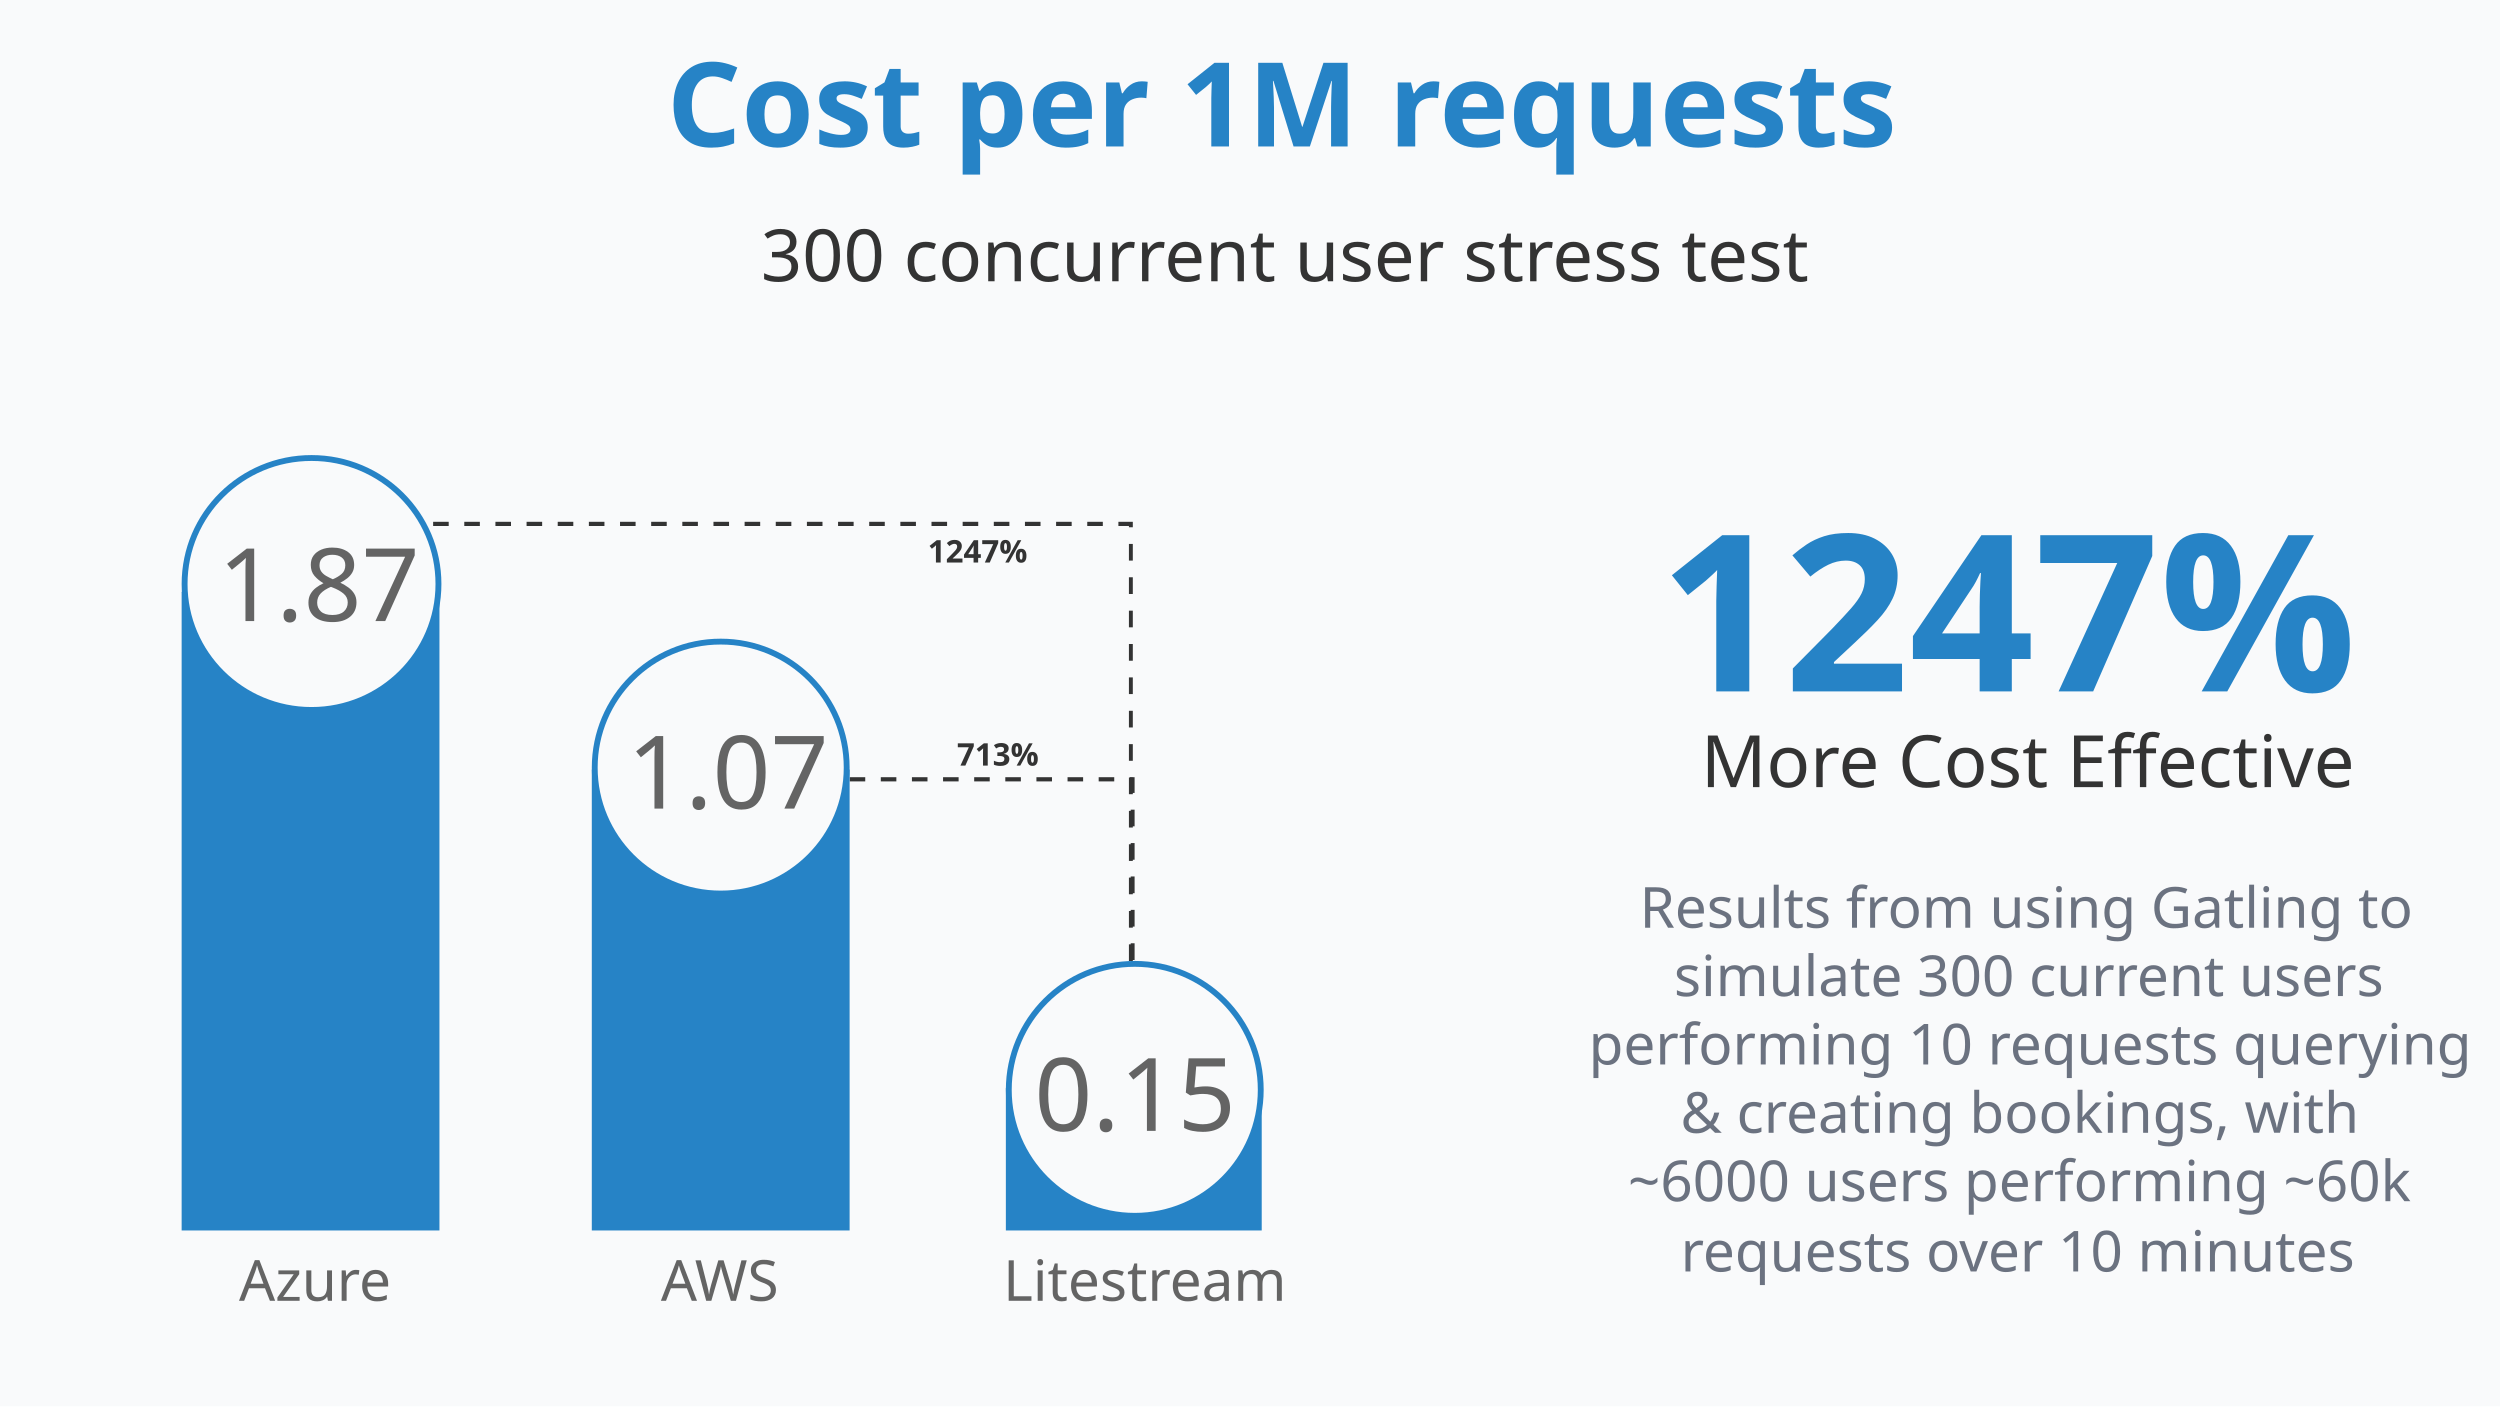
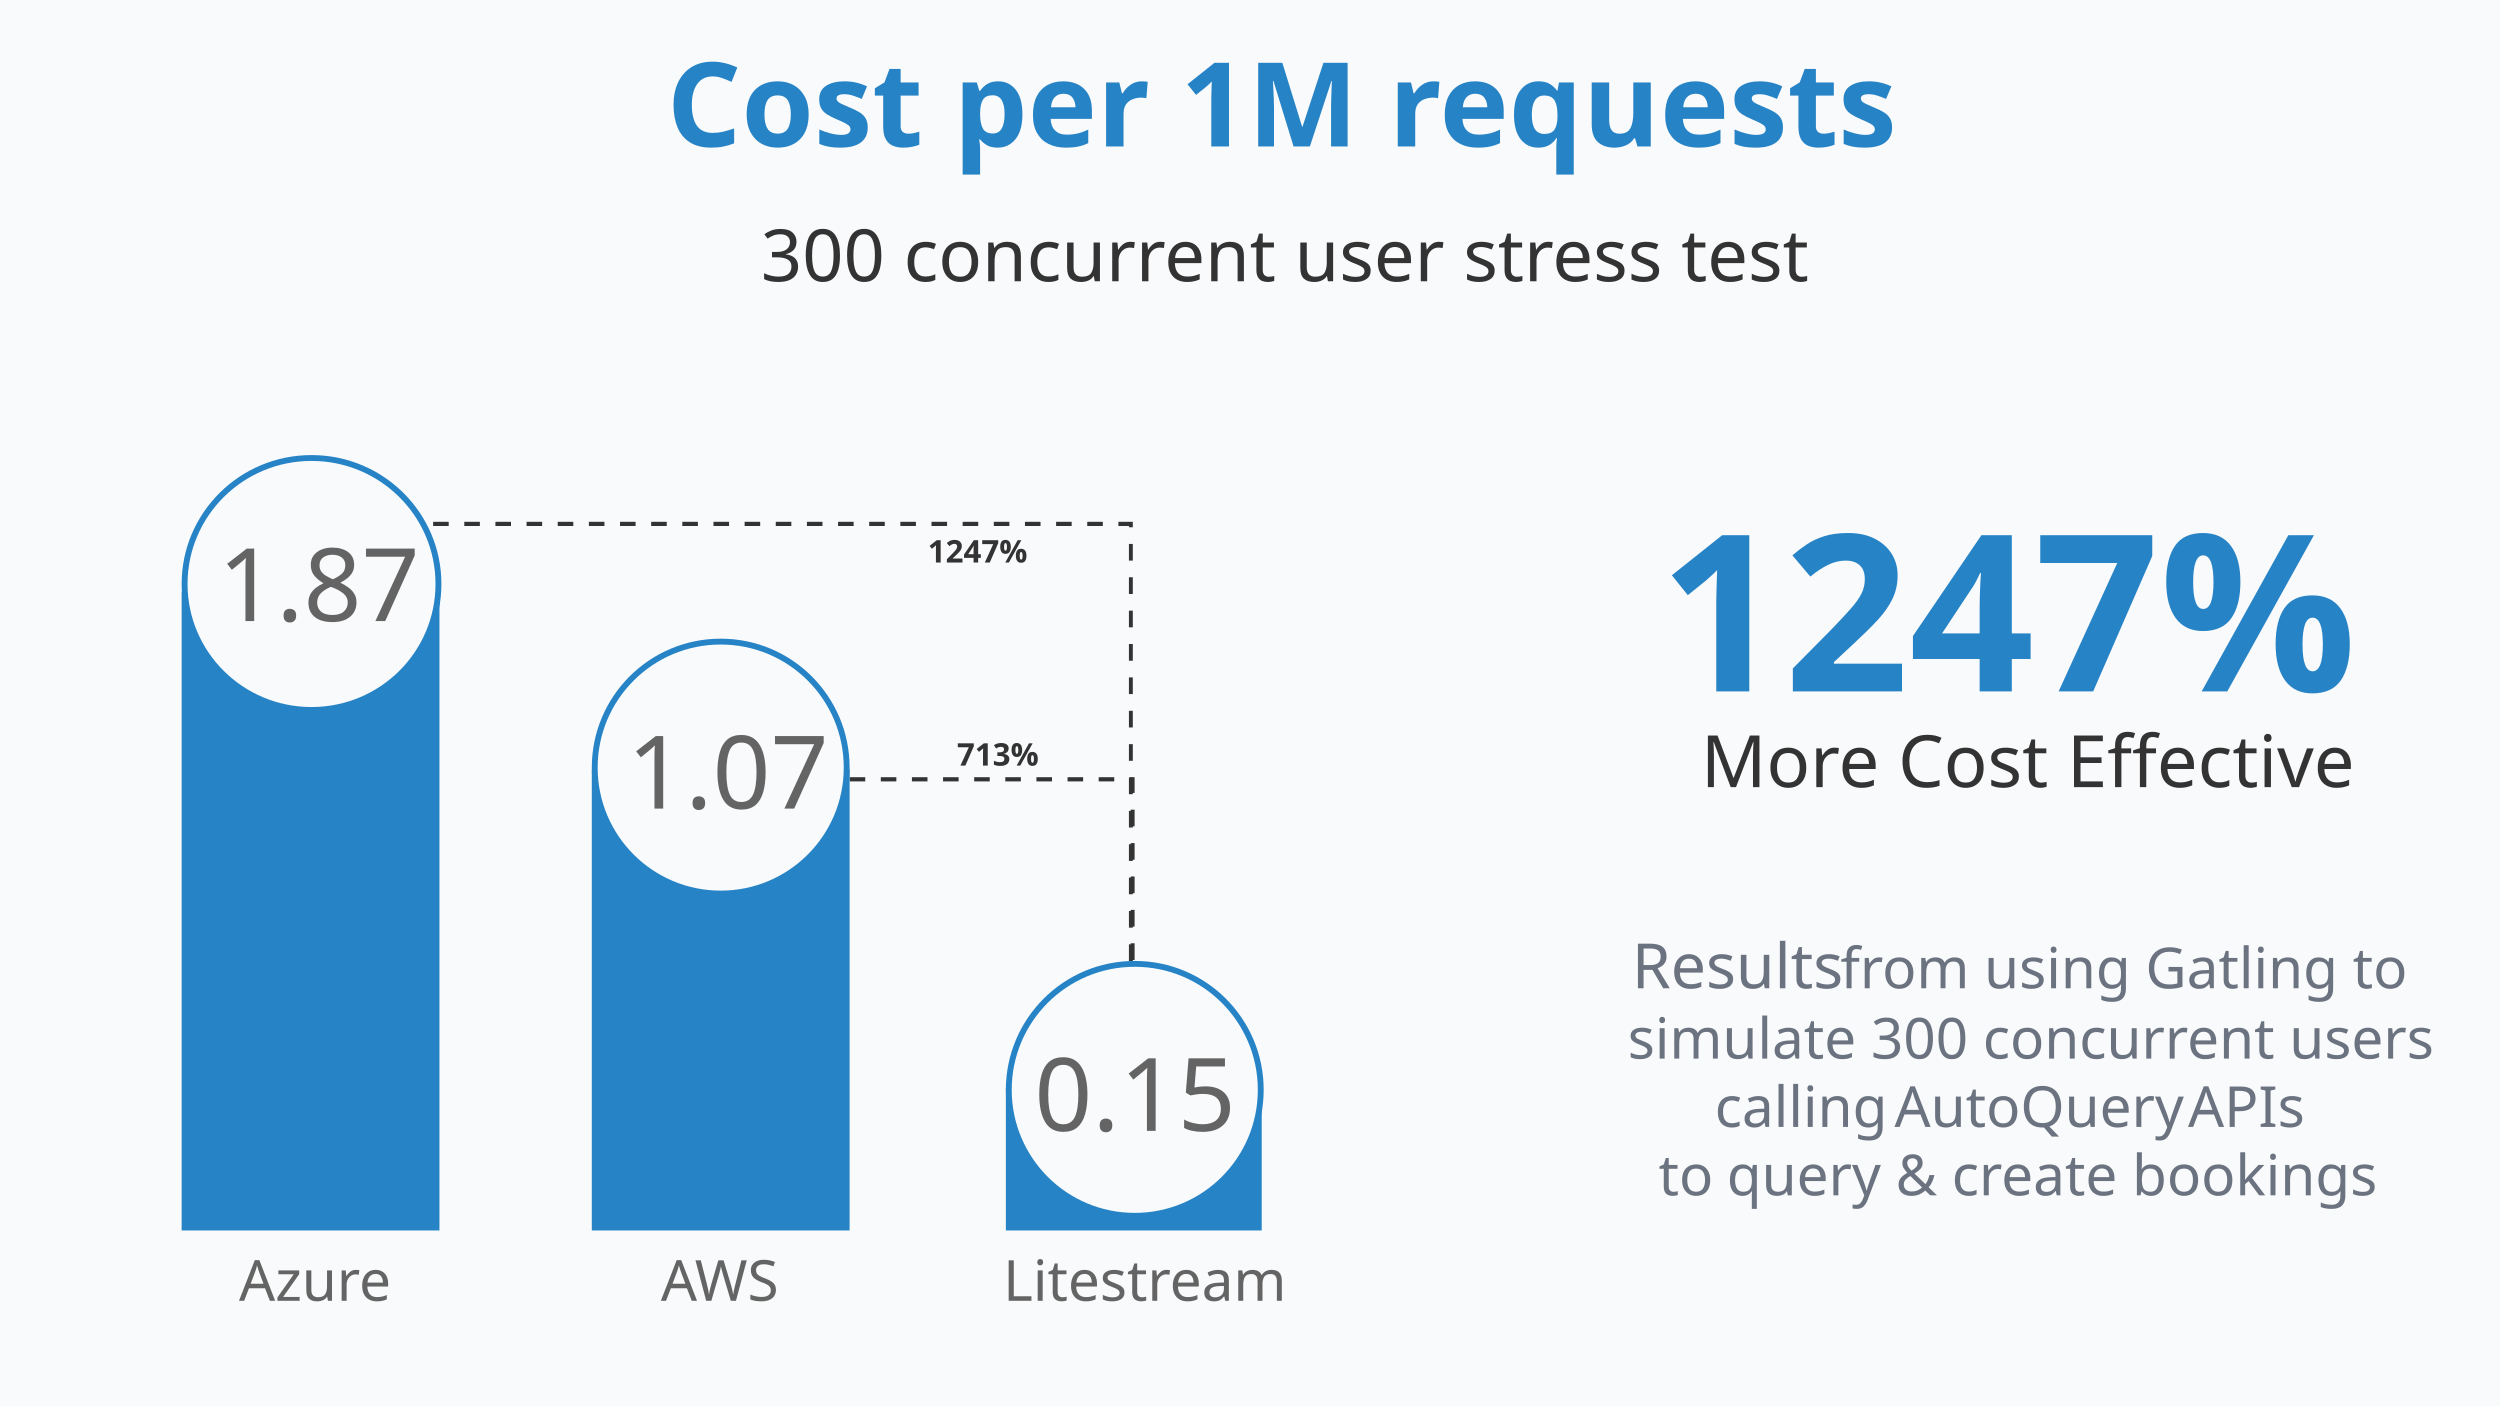
<svg xmlns="http://www.w3.org/2000/svg" width="1280" height="720" overflow="hidden">
  <defs>
    <clipPath id="clip0">
      <rect x="0" y="0" width="1280" height="720" />
    </clipPath>
    <clipPath id="clip1">
      <rect x="164" y="267" width="416" height="280" />
    </clipPath>
    <clipPath id="clip2">
      <rect x="164" y="267" width="416" height="280" />
    </clipPath>
    <clipPath id="clip3">
      <rect x="164" y="267" width="416" height="280" />
    </clipPath>
    <clipPath id="clip4">
      <rect x="372" y="396" width="209" height="203" />
    </clipPath>
    <clipPath id="clip5">
      <rect x="372" y="396" width="209" height="203" />
    </clipPath>
    <clipPath id="clip6">
      <rect x="372" y="396" width="209" height="203" />
    </clipPath>
    <clipPath id="clip7">
      <rect x="365" y="394" width="8" height="8" />
    </clipPath>
    <clipPath id="clip8">
      <rect x="365" y="394" width="8" height="8" />
    </clipPath>
    <clipPath id="clip9">
      <rect x="365" y="394" width="8" height="8" />
    </clipPath>
    <clipPath id="clip10">
      <rect x="155" y="289" width="8" height="8" />
    </clipPath>
    <clipPath id="clip11">
      <rect x="155" y="289" width="8" height="8" />
    </clipPath>
    <clipPath id="clip12">
      <rect x="155" y="289" width="8" height="8" />
    </clipPath>
    <clipPath id="clip13">
      <rect x="303" y="327" width="132" height="132" />
    </clipPath>
    <clipPath id="clip14">
      <rect x="303" y="327" width="132" height="132" />
    </clipPath>
    <clipPath id="clip15">
      <rect x="303" y="327" width="132" height="132" />
    </clipPath>
    <clipPath id="clip16">
      <rect x="93" y="233" width="133" height="132" />
    </clipPath>
    <clipPath id="clip17">
      <rect x="93" y="233" width="133" height="132" />
    </clipPath>
    <clipPath id="clip18">
      <rect x="93" y="233" width="133" height="132" />
    </clipPath>
    <clipPath id="clip19">
      <rect x="515" y="492" width="132" height="132" />
    </clipPath>
    <clipPath id="clip20">
      <rect x="515" y="492" width="132" height="132" />
    </clipPath>
    <clipPath id="clip21">
      <rect x="515" y="492" width="132" height="132" />
    </clipPath>
  </defs>
  <g clip-path="url(#clip0)">
    <rect x="0" y="0" width="1280" height="720" fill="#F9FAFB" />
    <g clip-path="url(#clip1)">
      <g clip-path="url(#clip2)">
        <g clip-path="url(#clip3)">
          <path d="M103.497 40.639 103.497 33.612 103.497 33.612 517.503 33.612 517.503 292.657" stroke="#333333" stroke-width="1.994" stroke-dasharray="7.974 7.974" fill="none" transform="matrix(1 0 0 1.07127 61.5002 232.239)" />
        </g>
      </g>
    </g>
    <g clip-path="url(#clip4)">
      <g clip-path="url(#clip5)">
        <g clip-path="url(#clip6)">
          <path d="M310.245 105.314 310.245 107.107 310.245 107.107 517.079 107.107 517.079 292.417" stroke="#333333" stroke-width="1.992" stroke-dasharray="7.968 7.968" fill="none" transform="matrix(1 0 0 1.07353 62.838 284.011)" />
        </g>
      </g>
    </g>
    <text fill="#333333" font-family="Segoe UI,Segoe UI_MSFontService,sans-serif" font-weight="700" font-size="16" transform="translate(489.961 392)">713%</text>
    <rect x="303" y="394" width="132" height="236" fill="#2683C6" />
    <rect x="93" y="303" width="132" height="327" fill="#2683C6" />
    <text fill="#333333" font-family="Segoe UI,Segoe UI_MSFontService,sans-serif" font-weight="400" font-size="37" transform="translate(389.563 144)">300 concurrent user stress test<tspan fill="#2683C6" font-weight="700" font-size="60" x="-48.19" y="-69">Cost per 1M requests</tspan>
      <tspan fill="#2683C6" font-weight="700" font-size="112" x="459.823" y="210">1247%</tspan>
      <tspan font-size="37" x="481.297" y="259">More Cost Effective</tspan>
-       <tspan fill="#6B7280" font-size="29" x="449.915" y="331">Results from using Gatling to </tspan>
-       <tspan fill="#6B7280" font-size="29" x="467.495" y="366">simulate 300 current users </tspan>
-       <tspan fill="#6B7280" font-size="29" x="423.808" y="401">performing 10 requests querying </tspan>
-       <tspan fill="#6B7280" font-size="29" x="470.815" y="436">&amp; creating bookings, with</tspan>
-       <tspan fill="#6B7280" font-size="29" x="443.935" y="471">~6000 users performing ~60k </tspan>
-       <tspan fill="#6B7280" font-size="29" x="470.928" y="507">requests over 10 minutes</tspan>
+       <tspan fill="#6B7280" font-size="32" x="445.958" y="362">Results</tspan>
+       <tspan fill="#6B7280" font-size="29" x="552.731" y="362">from using Gatling to </tspan>
+       <tspan fill="#6B7280" font-size="29" x="443.825" y="398">simulate 300 concurrent users </tspan>
+       <tspan fill="#6B7280" font-size="29" x="488.398" y="433">calling</tspan>
+       <tspan fill="#6B7280" font-size="29" x="580.398" y="433">AutoQuery</tspan>
+       <tspan fill="#6B7280" font-size="29" x="730.678" y="433">APIs </tspan>
+       <tspan fill="#6B7280" font-size="29" x="459.618" y="468">to</tspan>
+       <tspan fill="#6B7280" font-size="29" x="494.558" y="468">query &amp; create bookings</tspan>
    </text>
    <g clip-path="url(#clip7)">
      <g clip-path="url(#clip8)">
        <g clip-path="url(#clip9)">
          <path d="M369 394C371.209 394 373 395.791 373 398 373 400.209 371.209 402 369 402 366.791 402 365 400.209 365 398 365 395.791 366.791 394 369 394" fill="#333333" />
        </g>
      </g>
    </g>
    <g clip-path="url(#clip10)">
      <g clip-path="url(#clip11)">
        <g clip-path="url(#clip12)">
          <path d="M159 289C161.209 289 163 290.791 163 293 163 295.209 161.209 297 159 297 156.791 297 155 295.209 155 293 155 290.791 156.791 289 159 289" fill="#333333" />
        </g>
      </g>
    </g>
    <text fill="#333333" font-family="Segoe UI,Segoe UI_MSFontService,sans-serif" font-weight="700" font-size="16" transform="translate(475.006 288)">1247%</text>
    <g clip-path="url(#clip13)">
      <g clip-path="url(#clip14)">
        <g clip-path="url(#clip15)">
          <path d="M369 328.5C404.622 328.5 433.5 357.378 433.5 393 433.5 428.622 404.622 457.5 369 457.5 333.378 457.5 304.5 428.622 304.5 393 304.5 357.378 333.378 328.5 369 328.5" stroke="#2683C6" stroke-width="3" fill="#F9FAFB" />
        </g>
      </g>
    </g>
    <g clip-path="url(#clip16)">
      <g clip-path="url(#clip17)">
        <g clip-path="url(#clip18)">
          <path d="M64.5 0C100.122-2.84217e-14 129 28.878 129 64.5 129 100.122 100.122 129 64.5 129 28.878 129 0 100.122 0 64.5-1.42109e-14 28.878 28.878-1.42109e-14 64.5-2.84217e-14" stroke="#2683C6" stroke-width="3" fill="#F9FAFB" transform="matrix(1.00758 0 0 1 94.5114 234.5)" />
        </g>
      </g>
    </g>
    <rect x="515" y="557" width="131" height="73" fill="#2683C6" />
    <g clip-path="url(#clip19)">
      <g clip-path="url(#clip20)">
        <g clip-path="url(#clip21)">
          <path d="M581 493.5C616.622 493.5 645.5 522.378 645.5 558 645.5 593.622 616.622 622.5 581 622.5 545.378 622.5 516.5 593.622 516.5 558 516.5 522.378 545.378 493.5 581 493.5" stroke="#2683C6" stroke-width="3" fill="#F9FAFB" />
        </g>
      </g>
    </g>
    <text fill="#000000" fill-opacity="0.6" font-family="Segoe UI,Segoe UI_MSFontService,sans-serif" font-weight="400" font-size="52" transform="translate(529.564 579)">0.15<tspan font-size="29" x="-407.192" y="87">Azure</tspan>
      <tspan font-size="29" x="-191.196" y="87">AWS</tspan>
      <tspan font-size="29" x="-15.93" y="87">Litestream</tspan>
      <tspan font-size="52" x="-208.463" y="-165">1.07</tspan>
      <tspan font-size="52" x="-417.872" y="-261">1.87</tspan>
    </text>
  </g>
</svg>
